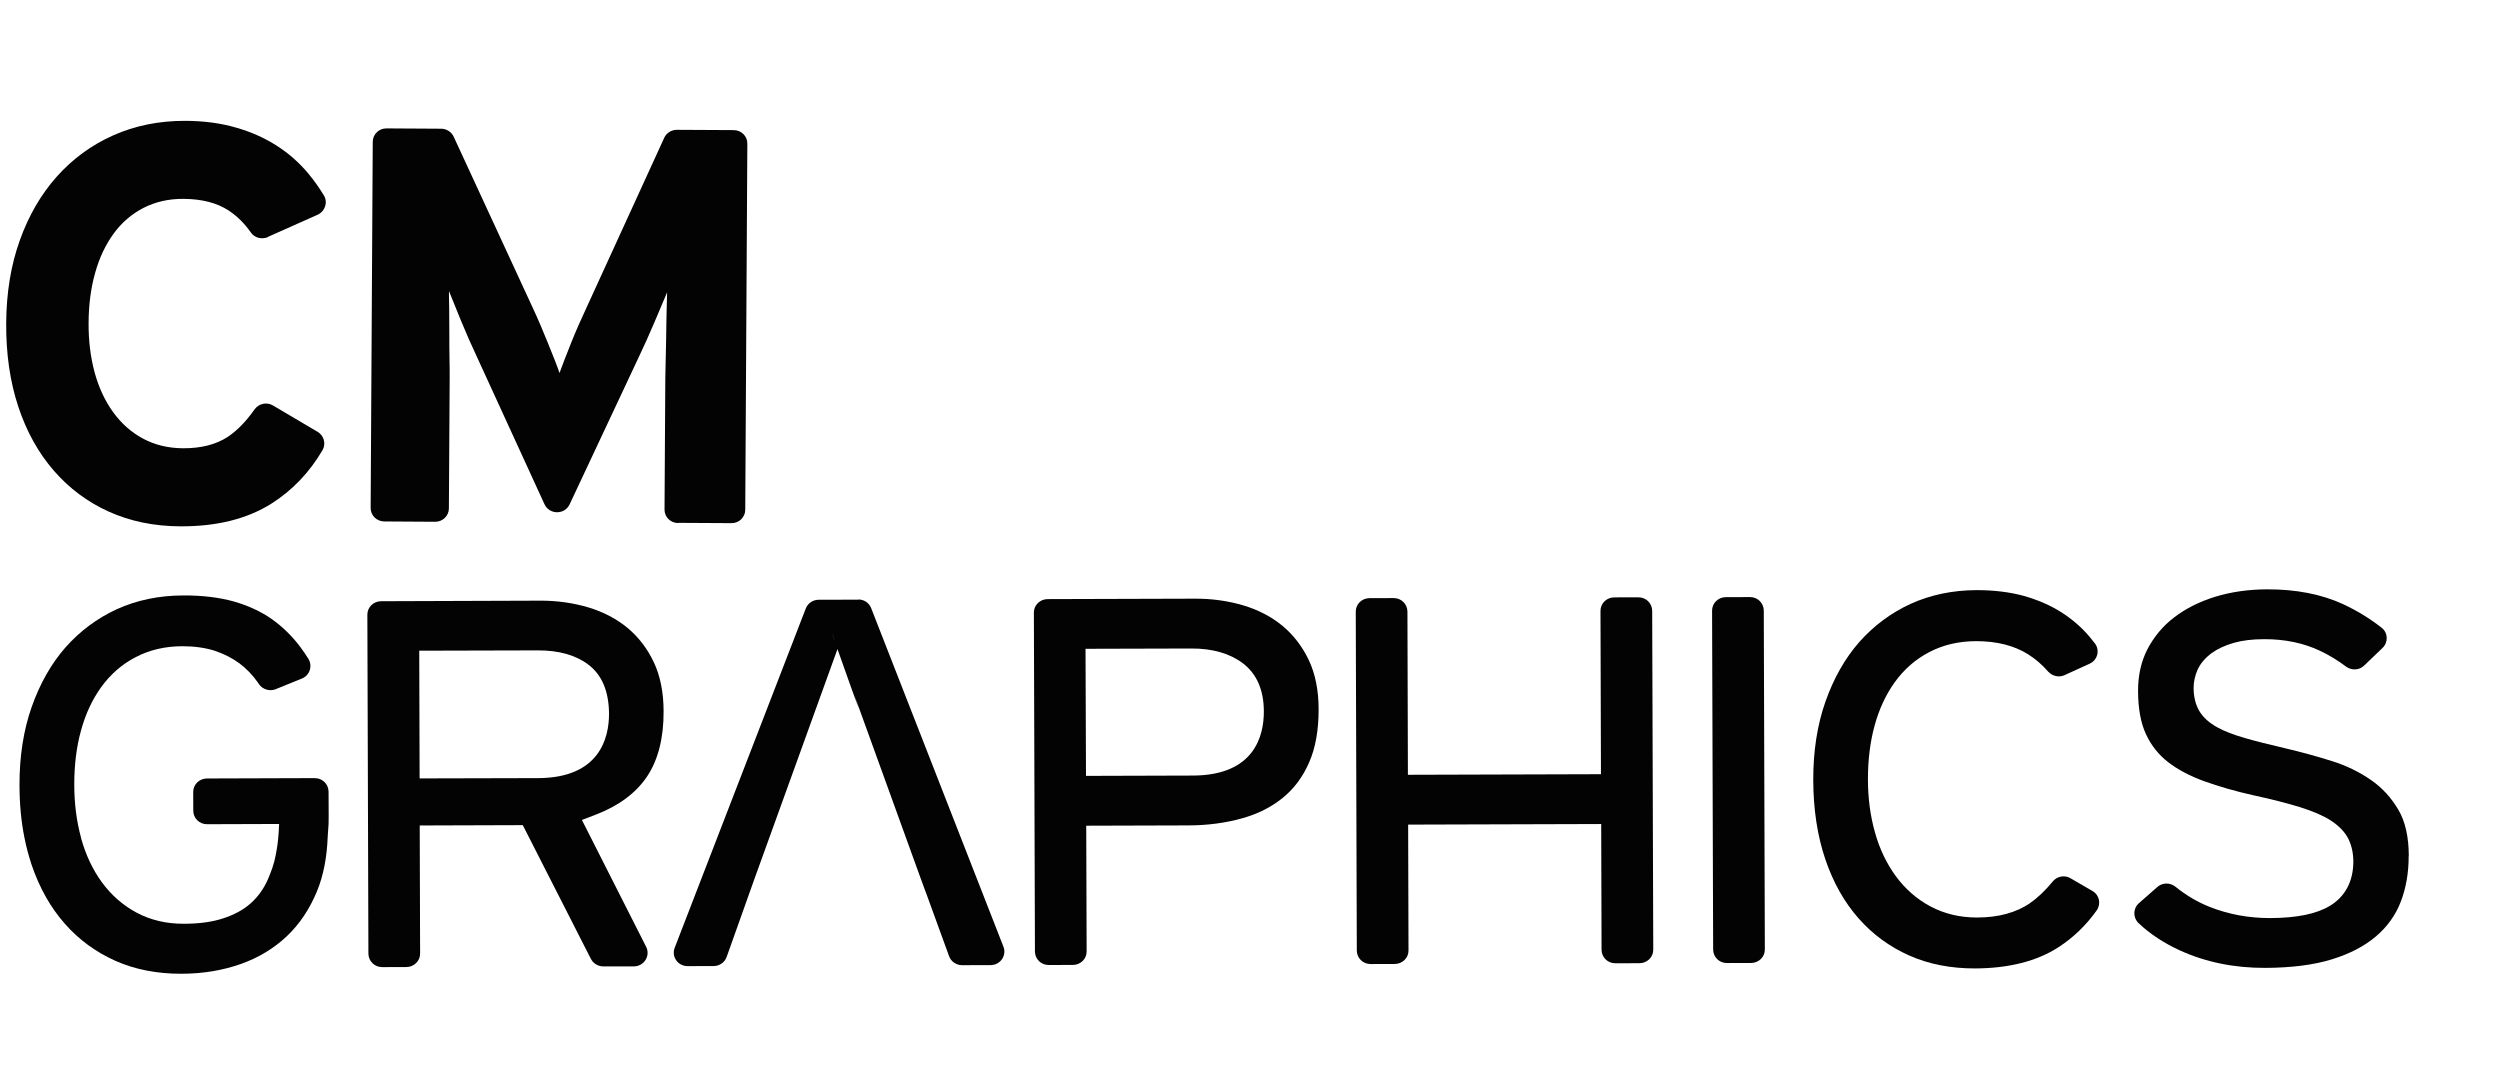
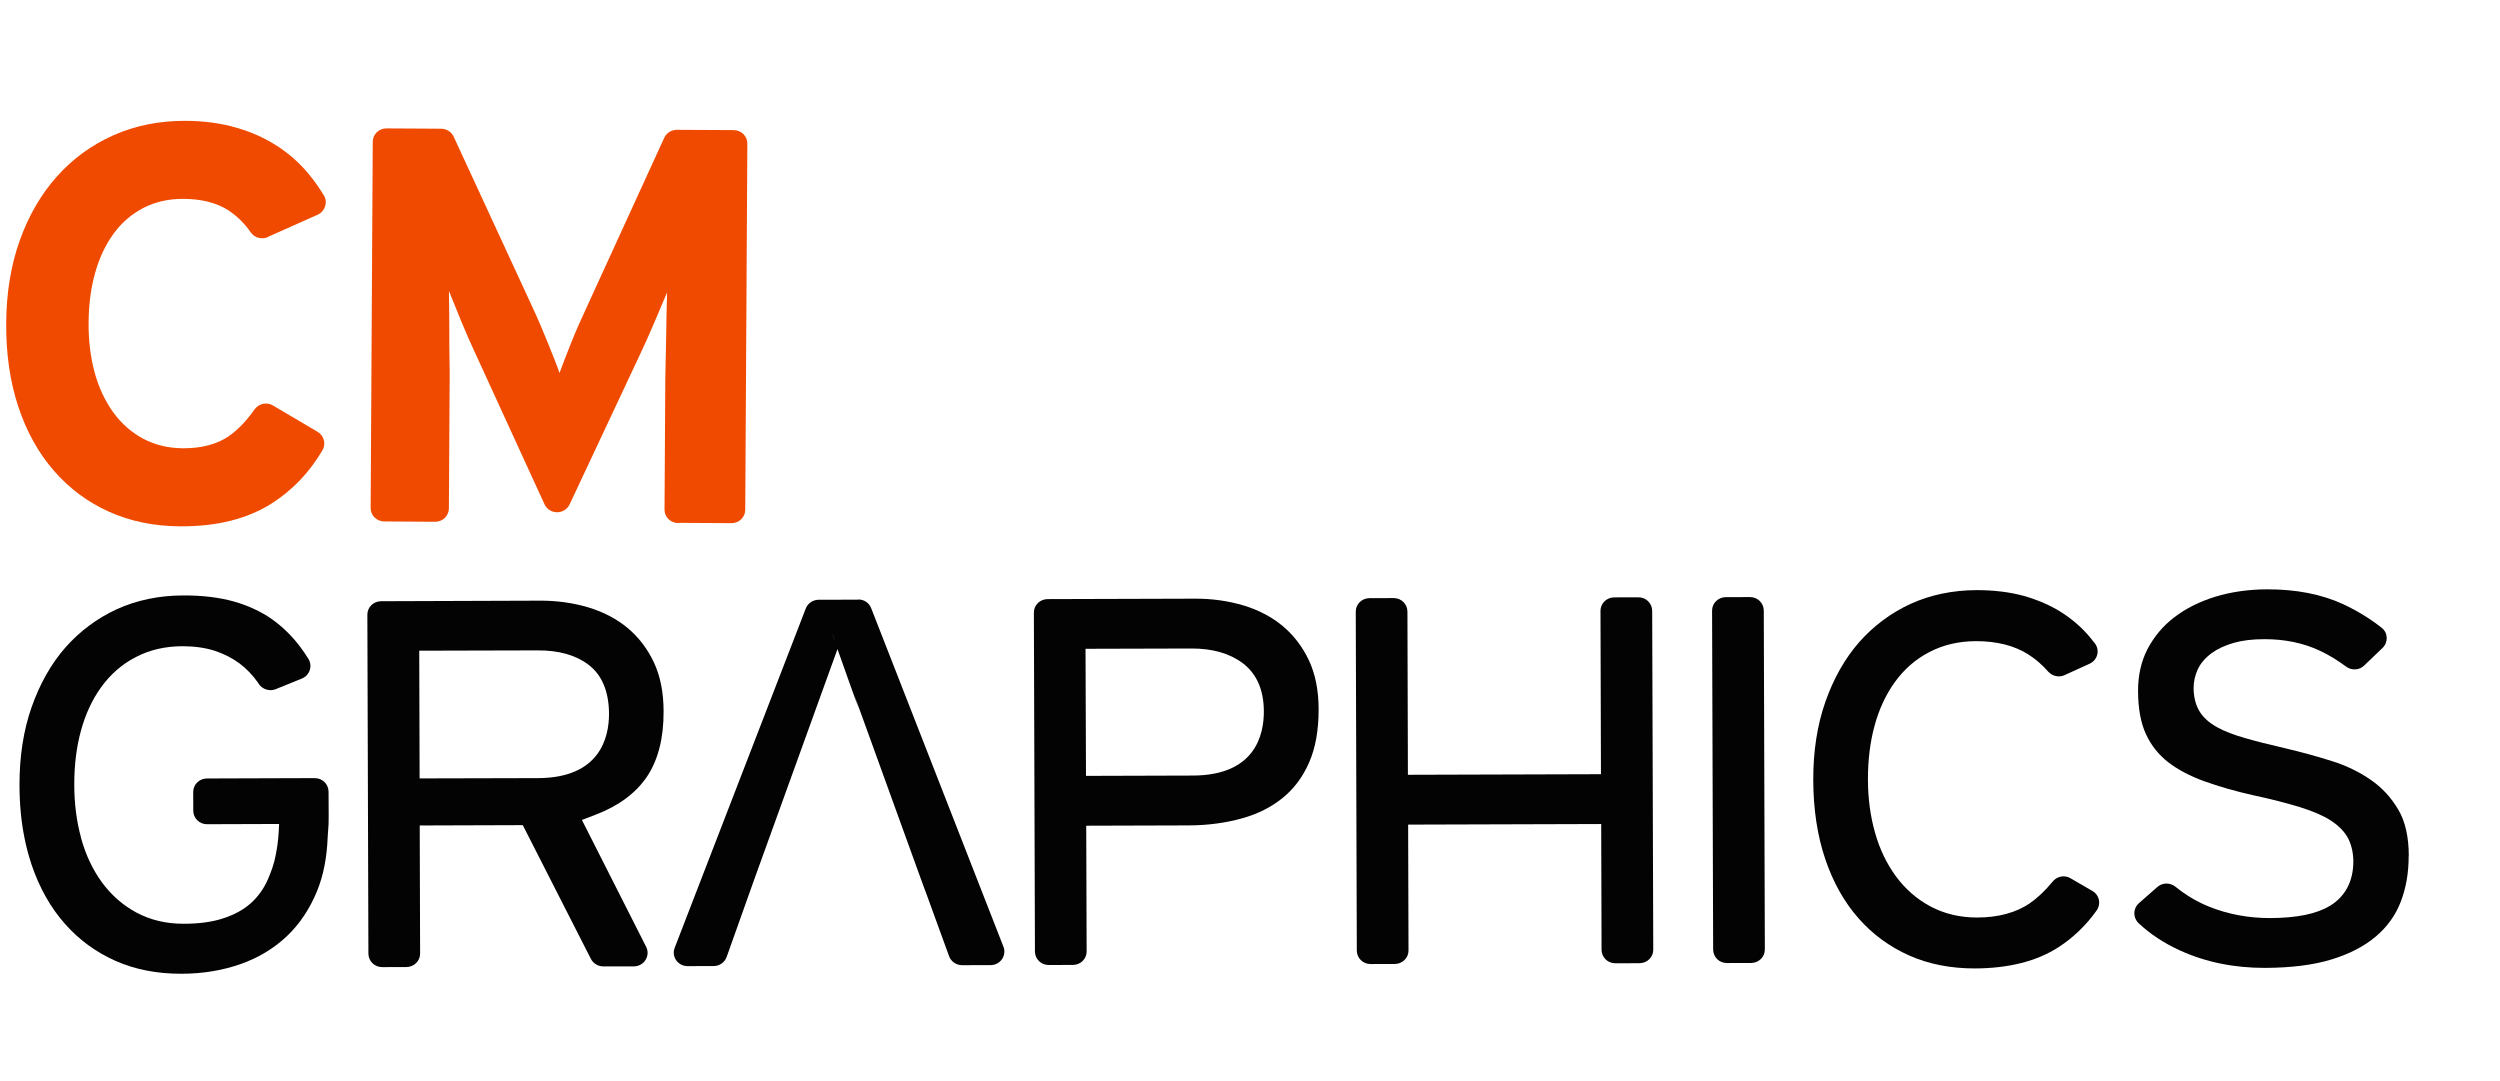
<svg xmlns="http://www.w3.org/2000/svg" width="162" height="70" viewBox="0 0 162 70" fill="none">
-   <path d="M17.373 15.36C16.979 15.534 16.5 15.42 16.257 15.068C15.852 14.487 15.373 14.008 14.807 13.635C14.054 13.146 13.086 12.894 11.901 12.887C10.934 12.879 10.076 13.076 9.3 13.47C8.533 13.867 7.884 14.424 7.366 15.135C6.848 15.847 6.439 16.694 6.167 17.678C5.887 18.659 5.746 19.747 5.741 20.931C5.733 22.074 5.865 23.131 6.128 24.12C6.395 25.101 6.795 25.963 7.322 26.695C7.849 27.427 8.493 28.004 9.258 28.417C10.024 28.83 10.885 29.039 11.852 29.048C13.038 29.054 14.012 28.802 14.771 28.301C15.363 27.903 15.941 27.317 16.488 26.537C16.764 26.152 17.281 26.029 17.693 26.277L20.577 27.98C20.992 28.22 21.138 28.756 20.902 29.166C20.048 30.623 18.942 31.774 17.6 32.627C16.021 33.626 14.046 34.119 11.676 34.106C9.965 34.098 8.428 33.776 7.049 33.153C5.67 32.531 4.477 31.639 3.484 30.494C2.491 29.35 1.721 27.971 1.186 26.354C0.651 24.737 0.384 22.925 0.402 20.905C0.417 18.965 0.705 17.186 1.282 15.576C1.86 13.966 2.659 12.589 3.68 11.444C4.702 10.299 5.917 9.405 7.33 8.774C8.743 8.143 10.303 7.826 12.005 7.83C13.211 7.835 14.317 7.981 15.3 8.27C16.286 8.551 17.17 8.951 17.941 9.448C18.721 9.948 19.397 10.548 19.973 11.239C20.351 11.687 20.685 12.168 20.99 12.667C21.257 13.111 21.064 13.691 20.588 13.912L17.367 15.348L17.373 15.36Z" fill="#030303" />
-   <path d="M43.949 33.895C43.453 33.895 43.053 33.499 43.061 33.016L43.112 24.541C43.113 24.197 43.121 23.764 43.138 23.234C43.156 22.703 43.16 22.158 43.171 21.594C43.182 21.031 43.183 20.515 43.2 20.035C43.217 19.555 43.229 19.185 43.229 18.942C43.024 19.426 42.753 20.066 42.417 20.861C42.08 21.657 41.737 22.419 41.388 23.149L36.913 32.68C36.59 33.37 35.601 33.362 35.283 32.675L30.888 23.088C30.545 22.361 30.208 21.595 29.877 20.791C29.546 19.986 29.29 19.345 29.093 18.859C29.093 19.103 29.093 19.468 29.107 19.95C29.116 20.44 29.115 20.956 29.116 21.515C29.118 22.073 29.114 22.619 29.126 23.151C29.139 23.683 29.14 24.12 29.139 24.464L29.088 32.939C29.088 33.426 28.684 33.819 28.192 33.811L24.906 33.79C24.41 33.791 24.01 33.394 24.018 32.911L24.154 9.192C24.153 8.706 24.557 8.312 25.049 8.32L28.583 8.341C28.934 8.342 29.252 8.543 29.398 8.856L34.505 19.909C34.672 20.271 34.85 20.657 35.02 21.061C35.19 21.465 35.355 21.857 35.511 22.245C35.667 22.633 35.813 22.996 35.948 23.335C36.084 23.674 36.181 23.957 36.256 24.17C36.431 23.684 36.684 23.037 37.006 22.225C37.329 21.414 37.672 20.651 38.013 19.919L43.042 8.93C43.186 8.614 43.509 8.411 43.86 8.412L47.539 8.431C48.035 8.43 48.436 8.826 48.428 9.31L48.292 33.028C48.293 33.515 47.889 33.908 47.397 33.9L43.965 33.881L43.949 33.895Z" fill="#030303" />
+   <path d="M17.373 15.36C16.979 15.534 16.5 15.42 16.257 15.068C15.852 14.487 15.373 14.008 14.807 13.635C14.054 13.146 13.086 12.894 11.901 12.887C10.934 12.879 10.076 13.076 9.3 13.47C8.533 13.867 7.884 14.424 7.366 15.135C6.848 15.847 6.439 16.694 6.167 17.678C5.887 18.659 5.746 19.747 5.741 20.931C5.733 22.074 5.865 23.131 6.128 24.12C6.395 25.101 6.795 25.963 7.322 26.695C7.849 27.427 8.493 28.004 9.258 28.417C10.024 28.83 10.885 29.039 11.852 29.048C13.038 29.054 14.012 28.802 14.771 28.301C15.363 27.903 15.941 27.317 16.488 26.537C16.764 26.152 17.281 26.029 17.693 26.277L20.577 27.98C20.992 28.22 21.138 28.756 20.902 29.166C20.048 30.623 18.942 31.774 17.6 32.627C16.021 33.626 14.046 34.119 11.676 34.106C9.965 34.098 8.428 33.776 7.049 33.153C5.67 32.531 4.477 31.639 3.484 30.494C2.491 29.35 1.721 27.971 1.186 26.354C0.651 24.737 0.384 22.925 0.402 20.905C0.417 18.965 0.705 17.186 1.282 15.576C1.86 13.966 2.659 12.589 3.68 11.444C4.702 10.299 5.917 9.405 7.33 8.774C8.743 8.143 10.303 7.826 12.005 7.83C13.211 7.835 14.317 7.981 15.3 8.27C16.286 8.551 17.17 8.951 17.941 9.448C18.721 9.948 19.397 10.548 19.973 11.239C20.351 11.687 20.685 12.168 20.99 12.667C21.257 13.111 21.064 13.691 20.588 13.912L17.367 15.348L17.373 15.36Z" fill="#F04A00" />
+   <path d="M43.949 33.895C43.453 33.895 43.053 33.499 43.061 33.016L43.112 24.541C43.113 24.197 43.121 23.764 43.138 23.234C43.156 22.703 43.16 22.158 43.171 21.594C43.182 21.031 43.183 20.515 43.2 20.035C43.217 19.555 43.229 19.185 43.229 18.942C43.024 19.426 42.753 20.066 42.417 20.861C42.08 21.657 41.737 22.419 41.388 23.149L36.913 32.68C36.59 33.37 35.601 33.362 35.283 32.675L30.888 23.088C30.545 22.361 30.208 21.595 29.877 20.791C29.546 19.986 29.29 19.345 29.093 18.859C29.093 19.103 29.093 19.468 29.107 19.95C29.116 20.44 29.115 20.956 29.116 21.515C29.118 22.073 29.114 22.619 29.126 23.151C29.139 23.683 29.14 24.12 29.139 24.464L29.088 32.939C29.088 33.426 28.684 33.819 28.192 33.811L24.906 33.79C24.41 33.791 24.01 33.394 24.018 32.911L24.154 9.192C24.153 8.706 24.557 8.312 25.049 8.32L28.583 8.341C28.934 8.342 29.252 8.543 29.398 8.856L34.505 19.909C34.672 20.271 34.85 20.657 35.02 21.061C35.19 21.465 35.355 21.857 35.511 22.245C35.667 22.633 35.813 22.996 35.948 23.335C36.084 23.674 36.181 23.957 36.256 24.17C36.431 23.684 36.684 23.037 37.006 22.225C37.329 21.414 37.672 20.651 38.013 19.919L43.042 8.93C43.186 8.614 43.509 8.411 43.86 8.412L47.539 8.431C48.035 8.43 48.436 8.826 48.428 9.31L48.292 33.028C48.293 33.515 47.889 33.908 47.397 33.9L43.965 33.881L43.949 33.895Z" fill="#F04A00" />
  <path d="M27.191 50.438L27.167 42.165L34.843 42.145C36.204 42.14 37.302 42.446 38.118 43.063C39.006 43.729 39.451 44.795 39.465 46.235C39.47 47.793 38.876 50.406 34.876 50.422L27.2 50.441L27.191 50.438ZM37.721 53.129L38.626 52.781C40.096 52.214 41.206 51.392 41.925 50.324C42.647 49.248 43.008 47.825 43.001 46.095C43.001 44.873 42.786 43.797 42.368 42.914C41.951 42.031 41.382 41.289 40.67 40.693C39.95 40.094 39.093 39.652 38.133 39.361C37.133 39.065 36.064 38.913 34.947 38.923L24.692 38.959C24.197 38.963 23.8 39.351 23.805 39.838L23.873 61.797C23.878 62.284 24.273 62.673 24.77 62.669L26.335 62.665C26.831 62.66 27.228 62.272 27.223 61.785L27.198 53.491L33.876 53.469L38.288 62.132C38.441 62.436 38.755 62.621 39.094 62.624L41.071 62.622C41.73 62.622 42.166 61.937 41.871 61.355L37.714 53.146L37.721 53.129Z" fill="#030303" />
  <path d="M54.052 41.437C53.991 41.261 53.94 41.109 53.896 40.991L54.056 41.428L54.048 41.446L54.052 41.437ZM55.62 38.858L53.045 38.864C52.673 38.868 52.344 39.091 52.213 39.433L43.721 61.414C43.493 61.99 43.928 62.607 44.557 62.605L46.247 62.6C46.628 62.599 46.964 62.359 47.089 62.005L48.708 57.456L48.904 56.907L54.276 42.041C54.276 42.041 54.276 42.041 54.267 42.038C54.267 42.038 54.271 42.029 54.275 42.02L54.264 42.046C54.796 43.551 55.581 45.762 55.64 45.897C55.64 45.897 55.638 45.876 55.627 45.851C55.533 45.581 55.452 45.327 55.377 45.085L59.643 56.873L59.933 57.665L59.998 57.832L61.498 61.954C61.62 62.306 61.965 62.544 62.346 62.544L64.19 62.54C64.819 62.537 65.249 61.92 65.023 61.345L56.453 39.411C56.318 39.064 55.988 38.842 55.615 38.846L55.62 38.858Z" fill="#030303" />
  <path d="M77.307 50.256L70.372 50.277L70.342 42.042L77.204 42.023C78.565 42.018 79.678 42.339 80.52 42.967C81.431 43.652 81.893 44.704 81.897 46.09C81.906 47.639 81.316 50.243 77.307 50.256ZM84.826 49.417C85.243 48.481 85.449 47.31 85.447 45.966C85.448 44.744 85.232 43.668 84.815 42.785C84.397 41.902 83.828 41.16 83.117 40.564C82.397 39.965 81.54 39.523 80.579 39.232C79.579 38.936 78.51 38.784 77.394 38.794L67.883 38.822C67.387 38.827 66.99 39.215 66.995 39.702L67.064 61.661C67.069 62.148 67.464 62.537 67.96 62.532L69.526 62.528C70.022 62.524 70.419 62.136 70.414 61.649L70.388 53.506L76.993 53.486C78.238 53.486 79.416 53.327 80.474 53.031C81.496 52.749 82.392 52.298 83.123 51.7C83.85 51.109 84.422 50.347 84.826 49.417Z" fill="#030303" />
  <path d="M90.306 38.756L88.74 38.76C88.244 38.764 87.848 39.152 87.853 39.639L87.921 61.598C87.926 62.085 88.321 62.474 88.817 62.47L90.383 62.466C90.879 62.461 91.276 62.073 91.271 61.587L91.248 53.435L103.758 53.397L103.781 61.549C103.786 62.036 104.181 62.425 104.677 62.42L106.243 62.416C106.739 62.411 107.136 62.023 107.131 61.537L107.062 39.578C107.057 39.091 106.662 38.701 106.166 38.706L104.6 38.71C104.104 38.715 103.707 39.103 103.712 39.59L103.742 50.168L91.232 50.206L91.202 39.627C91.197 39.14 90.802 38.751 90.306 38.756Z" fill="#030303" />
  <path d="M113.397 38.691L111.831 38.695C111.335 38.7 110.938 39.088 110.943 39.575L111.012 61.534C111.017 62.021 111.412 62.41 111.908 62.405L113.474 62.401C113.97 62.397 114.367 62.009 114.362 61.522L114.293 39.563C114.288 39.076 113.893 38.687 113.397 38.691Z" fill="#030303" />
  <path d="M131.538 58.53C130.637 59.142 129.489 59.454 128.12 59.455C127.008 59.457 125.987 59.213 125.093 58.736C124.207 58.263 123.452 57.599 122.846 56.773C122.254 55.961 121.793 55.01 121.496 53.932C121.198 52.885 121.045 51.733 121.042 50.519C121.039 49.255 121.184 48.08 121.471 47.033C121.761 45.956 122.207 45.002 122.784 44.201C123.381 43.377 124.128 42.715 125.016 42.259C125.911 41.786 126.923 41.553 128.027 41.547C129.388 41.542 130.532 41.836 131.43 42.404C131.903 42.704 132.336 43.078 132.713 43.511C132.98 43.809 133.409 43.919 133.776 43.752L135.411 43.007C135.918 42.775 136.086 42.144 135.755 41.699C135.64 41.553 135.526 41.406 135.408 41.268C134.891 40.649 134.267 40.118 133.567 39.668C132.864 39.227 132.053 38.874 131.15 38.616C130.244 38.367 129.216 38.241 128.094 38.24C126.528 38.244 125.085 38.549 123.805 39.131C122.522 39.722 121.404 40.561 120.479 41.607C119.545 42.671 118.812 43.975 118.286 45.474C117.754 46.989 117.496 48.685 117.499 50.525C117.503 52.436 117.766 54.167 118.282 55.685C118.788 57.179 119.512 58.467 120.439 59.513C121.348 60.551 122.457 61.355 123.718 61.917C124.979 62.479 126.418 62.758 127.984 62.755C130.169 62.745 131.995 62.288 133.401 61.372C134.357 60.752 135.179 59.958 135.864 58.997C136.159 58.579 136.048 58 135.591 57.737L134.163 56.907C133.781 56.684 133.289 56.781 133.013 57.126C132.537 57.705 132.044 58.176 131.542 58.522L131.538 58.53Z" fill="#030303" />
  <path d="M156.089 55.45C156.086 54.236 155.863 53.229 155.414 52.474C154.962 51.698 154.366 51.047 153.645 50.548C152.893 50.027 152.037 49.606 151.107 49.318C150.106 49 149.087 48.726 148.083 48.489C147.032 48.243 146.154 48.025 145.475 47.826C144.748 47.618 144.143 47.387 143.691 47.137C143.153 46.843 142.756 46.483 142.508 46.061C142.274 45.655 142.149 45.16 142.146 44.593C142.143 44.178 142.238 43.771 142.405 43.393C142.591 42.992 142.892 42.637 143.307 42.328C143.692 42.046 144.174 41.824 144.747 41.657C145.295 41.501 145.969 41.416 146.739 41.419C148.057 41.417 149.262 41.664 150.33 42.169C150.917 42.443 151.484 42.79 152.027 43.197C152.381 43.459 152.884 43.437 153.198 43.127L154.389 41.985C154.767 41.62 154.752 41.007 154.331 40.679C153.546 40.063 152.714 39.561 151.842 39.154C150.451 38.51 148.785 38.181 146.899 38.189C145.714 38.193 144.588 38.351 143.552 38.667C142.538 38.981 141.645 39.424 140.891 40.003C140.157 40.56 139.58 41.26 139.157 42.062C138.746 42.858 138.541 43.777 138.546 44.789C138.551 45.922 138.721 46.859 139.067 47.592C139.399 48.31 139.883 48.907 140.481 49.377C141.12 49.873 141.907 50.287 142.82 50.619C143.78 50.961 144.845 51.273 145.995 51.528C147.224 51.794 148.246 52.059 149.041 52.304C149.897 52.574 150.544 52.852 151.032 53.166C151.574 53.523 151.956 53.918 152.181 54.371C152.387 54.796 152.494 55.284 152.496 55.829C152.495 57.102 151.972 58.096 150.984 58.694C150.107 59.224 148.835 59.486 147.094 59.491C145.725 59.493 144.404 59.251 143.175 58.762C142.397 58.453 141.661 58.018 140.974 57.463C140.626 57.183 140.134 57.179 139.794 57.478L138.599 58.529C138.208 58.878 138.209 59.475 138.588 59.827C139.329 60.526 140.219 61.112 141.25 61.583C142.903 62.341 144.77 62.729 146.802 62.719C148.483 62.71 149.937 62.53 151.118 62.161C152.262 61.808 153.219 61.31 153.964 60.676C154.693 60.057 155.228 59.31 155.561 58.453C155.909 57.56 156.085 56.559 156.082 55.467L156.089 55.45Z" fill="#030303" />
  <path d="M20.364 50.422L13.408 50.445C12.912 50.45 12.515 50.838 12.52 51.325L12.524 52.538C12.528 53.025 12.924 53.414 13.42 53.409L18.006 53.394L18.087 53.396C18.057 54.193 17.989 54.731 17.939 55.004C17.912 55.145 17.875 55.333 17.868 55.4C17.768 55.966 17.564 56.512 17.347 57.011C17.086 57.595 16.717 58.115 16.246 58.534C15.771 58.961 15.151 59.29 14.417 59.524C13.716 59.75 12.856 59.863 11.88 59.859C10.768 59.861 9.747 59.617 8.853 59.141C7.967 58.667 7.212 58.003 6.606 57.177C6.014 56.366 5.556 55.405 5.255 54.316C5.249 54.304 5.248 54.283 5.246 54.262C4.96 53.209 4.813 52.069 4.813 50.847C4.809 49.583 4.955 48.408 5.243 47.361C5.532 46.284 5.978 45.33 6.555 44.529C7.152 43.705 7.899 43.042 8.787 42.587C9.682 42.114 10.694 41.881 11.798 41.875C12.581 41.873 13.291 41.973 13.901 42.165C14.517 42.37 15.061 42.647 15.525 42.993C15.981 43.336 16.383 43.758 16.726 44.248C16.746 44.276 16.756 44.3 16.776 44.328C17.013 44.675 17.47 44.816 17.863 44.66L19.571 43.965C20.08 43.753 20.27 43.142 19.977 42.681C19.815 42.425 19.644 42.165 19.463 41.931C18.94 41.228 18.317 40.617 17.609 40.114C16.906 39.622 16.075 39.241 15.155 38.977C14.214 38.714 13.107 38.577 11.858 38.585C10.292 38.589 8.849 38.894 7.569 39.477C6.286 40.068 5.168 40.906 4.242 41.953C3.309 43.016 2.576 44.321 2.05 45.819C1.517 47.335 1.26 49.031 1.263 50.87C1.266 52.084 1.371 53.227 1.584 54.282C1.702 54.894 1.864 55.473 2.046 56.031C2.552 57.525 3.276 58.813 4.203 59.858C5.112 60.897 6.221 61.701 7.482 62.263C8.743 62.824 10.182 63.103 11.748 63.099C13.147 63.1 14.443 62.878 15.612 62.464C16.756 62.06 17.76 61.449 18.587 60.666C19.414 59.884 20.067 58.901 20.54 57.755C20.962 56.731 21.187 55.538 21.235 54.223L21.292 53.387C21.3 53.219 21.299 53.047 21.298 52.874L21.291 51.296C21.285 50.809 20.89 50.419 20.394 50.424L20.364 50.422Z" fill="#030303" />
</svg>
